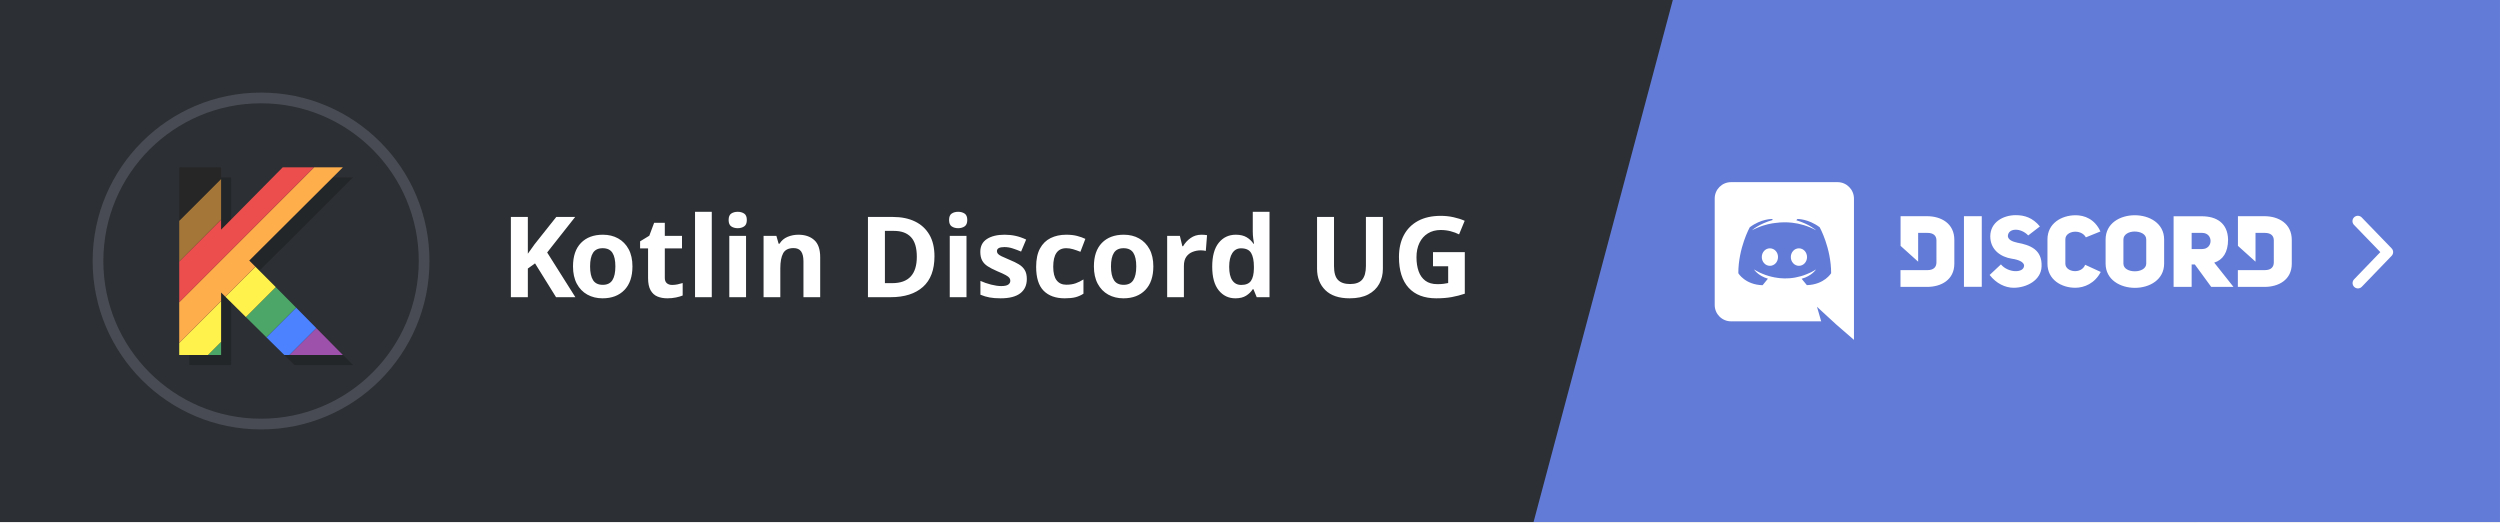
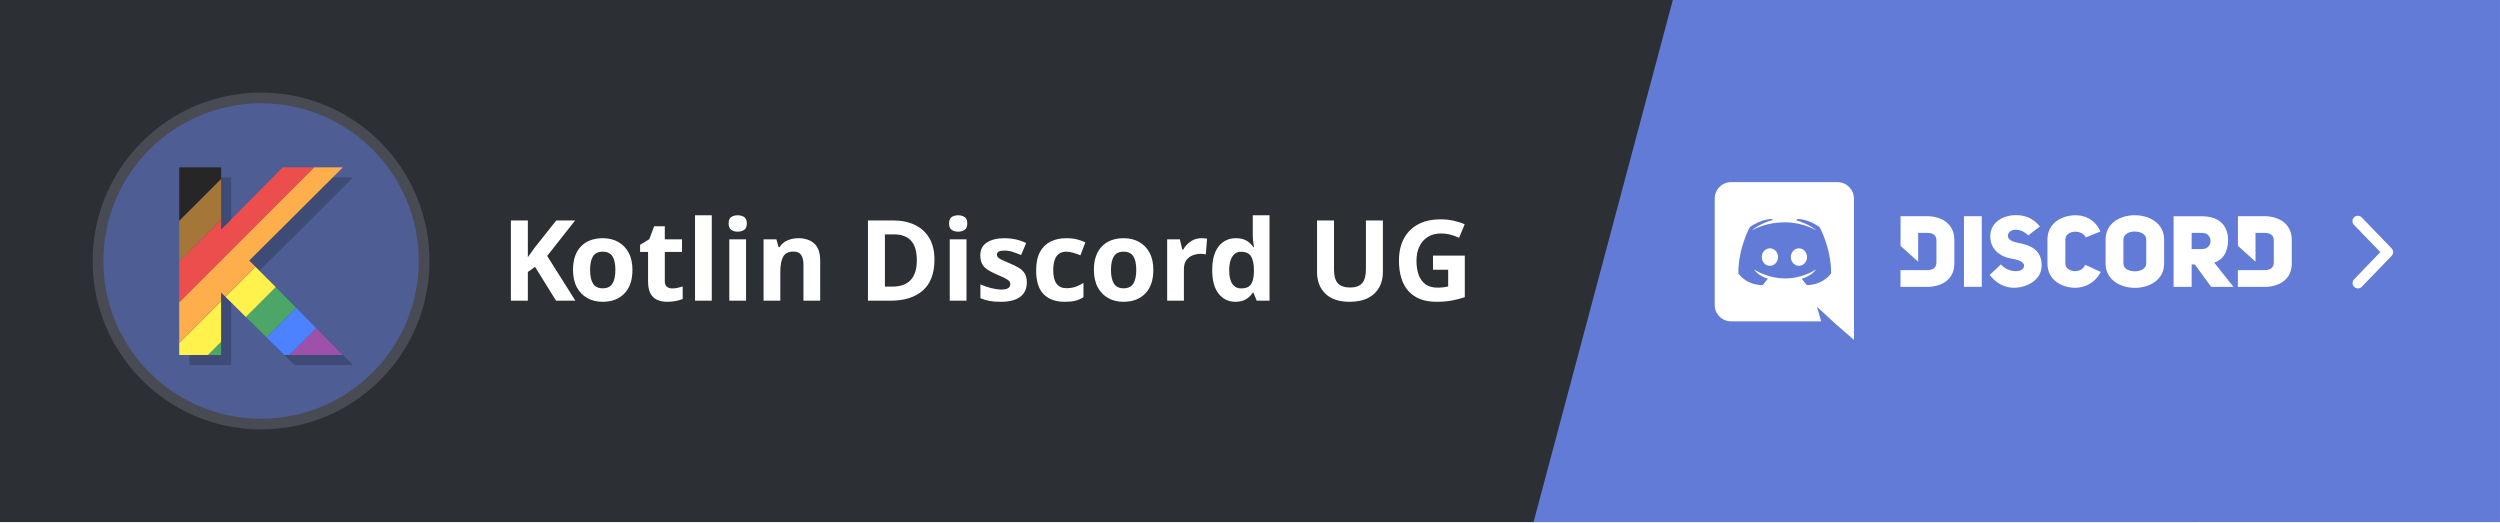
<svg xmlns="http://www.w3.org/2000/svg" width="100%" height="100%" viewBox="0 0 4853 1014" version="1.1" xml:space="preserve" style="fill-rule:evenodd;clip-rule:evenodd;stroke-linejoin:round;stroke-miterlimit:2;">
  <g id="Background">
    <rect x="0" y="0" width="4266.67" height="1013.33" style="fill:#2c2f33;" />
    <path d="M4852.98,0l0,1013.33l-1876.03,0l270.302,-1013.33l1605.73,0Z" style="fill:#627bd6;" />
  </g>
  <g id="Logo">
-     <circle cx="506.766" cy="506.667" r="316.54" style="fill:#2c2f33;stroke:#484b53;stroke-width:20.83px;" />
+     <circle cx="506.766" cy="506.667" r="316.54" style="fill:#4e5e94;stroke:#484b53;stroke-width:20.83px;" />
    <path id="Shadow" d="M448.838,587.41l0,121.264l-81.285,0l0,-364.32l81.285,0l0,120.999l119.658,-120.999l116.773,0l-120.09,120.09l-61.684,60.91l60.014,60.014l121.76,123.306l-113.808,0l-122.623,-121.264Z" style="fill-opacity:0.2;fill-rule:nonzero;" />
    <g id="Logo1">
      <path d="M561.926,689.103l52.18,-52.181l51.527,52.181l-103.707,0Z" style="fill:#9e51ab;" />
      <path d="M517.061,654.806l57.743,-57.686l39.302,39.802l-52.18,52.181l-10.101,-0.001l-34.764,-34.296Z" style="fill:#4c82ff;" />
      <path d="M403.718,689.103l25.485,-25.485l0,25.485l-25.485,0Z" style="fill:#4ca667;" />
      <path d="M477.277,615.486l58.095,-58.133l39.432,39.767l-57.743,57.686l-39.784,-39.32Z" style="fill:#4ca667;" />
      <path d="M347.917,665.801l81.286,-81.286l0,79.103l-25.485,25.485l-55.801,0l0,-23.302Z" style="fill:#fff24c;" />
      <path d="M437.558,576.102l58.338,-58.283l39.476,39.534l-58.095,58.133l-39.719,-39.384Z" style="fill:#fff24c;" />
      <path d="M347.917,586.697l261.915,-261.915l55.801,0l-181.774,181.001l11.99,11.99l-58.291,58.329l-8.355,-8.263l0,16.624l-81.286,81.338l0,-79.104Z" style="fill:#ffae4c;" />
      <path d="M347.917,507.593l81.286,-81.285l0,19.473l119.657,-120.999l60.778,0l-261.721,261.915l0,-79.104Z" style="fill:#ec4e4e;" />
      <path d="M347.917,428.49l81.286,-81.286l0,79l-81.286,81.339l0,-79.053Z" style="fill:#a47637;" />
      <path d="M347.917,324.782l81.286,0l0,22.294l-81.286,81.337l0,-103.631Z" style="fill:#262626;" />
    </g>
  </g>
  <g id="Text">
-     <text x="972.078px" y="576.904px" style="font-family:'UniSansHeavyCAPS', 'Uni Sans';font-weight:900;font-size:218.11px;fill:#fff;">K<tspan x="1102.51px 1246.24px " y="576.904px 576.904px ">ot</tspan>lin Discord UG</text>
+     <text x="972.078px" y="583.656px" style="font-family:'UniSansHeavyCAPS', 'Uni Sans';font-weight:900;font-size:218.11px;fill:#fff;">K<tspan x="1102.51px 1246.24px " y="583.656px 583.656px ">ot</tspan>lin Discord UG</text>
  </g>
  <g id="Discord">
    <g>
      <path d="M3492.08,482.042c-8.8,0 -15.747,7.565 -15.747,16.983c0,9.417 7.101,16.982 15.747,16.982c8.8,0 15.747,-7.565 15.747,-16.982c0,-9.418 -7.102,-16.983 -15.747,-16.983Zm-56.35,0c-8.8,0 -15.748,7.565 -15.748,16.983c0,9.417 7.102,16.982 15.748,16.982c8.799,0 15.747,-7.565 15.747,-16.982c0.154,-9.418 -6.948,-16.983 -15.747,-16.983Z" style="fill:#fff;fill-rule:nonzero;" />
      <path d="M3567.11,353.595l-206.875,0c-17.446,0 -31.649,14.203 -31.649,31.648l0,206.875c0,17.446 14.203,31.649 31.649,31.649l175.072,0l-8.183,-28.252l19.761,18.217l18.681,17.137l33.347,28.87l0,-274.496c-0.154,-17.445 -14.358,-31.648 -31.803,-31.648Zm-59.593,199.927c0,0 -5.558,-6.638 -10.189,-12.35c20.224,-5.713 27.944,-18.218 27.944,-18.218c-6.33,4.169 -12.351,7.102 -17.755,9.109c-7.719,3.242 -15.129,5.249 -22.385,6.638c-14.821,2.779 -28.407,2.007 -39.986,-0.154c-8.8,-1.698 -16.365,-4.014 -22.695,-6.638c-3.55,-1.39 -7.41,-3.088 -11.27,-5.25c-0.463,-0.308 -0.926,-0.463 -1.389,-0.771c-0.309,-0.155 -0.463,-0.309 -0.618,-0.309c-2.778,-1.544 -4.322,-2.625 -4.322,-2.625c0,0 7.41,12.197 27.017,18.063c-4.632,5.867 -10.344,12.66 -10.344,12.66c-34.119,-1.081 -47.087,-23.312 -47.087,-23.312c0,-49.249 22.231,-89.235 22.231,-89.235c22.232,-16.519 43.228,-16.056 43.228,-16.056l1.544,1.853c-27.789,7.874 -40.449,20.07 -40.449,20.07c0,0 3.397,-1.853 9.109,-4.323c16.519,-7.256 29.642,-9.108 35.045,-9.726c0.926,-0.154 1.698,-0.309 2.625,-0.309c9.417,-1.235 20.07,-1.544 31.185,-0.308c14.667,1.698 30.414,6.021 46.47,14.666c0,0 -12.196,-11.579 -38.442,-19.452l2.162,-2.471c0,0 21.15,-0.463 43.227,16.056c0,0 22.232,39.986 22.232,89.235c0,-0.155 -12.969,22.077 -47.088,23.157Zm233.121,-133.851l-51.256,0l0,57.585l34.119,30.723l0,-55.887l18.217,0c11.579,0 17.292,5.558 17.292,14.512l0,42.764c0,8.955 -5.404,14.976 -17.292,14.976l-52.49,0l0,32.575l51.255,0c27.481,0.154 53.263,-13.586 53.263,-45.08l0,-46.007c0.154,-32.112 -25.628,-46.161 -53.108,-46.161Zm268.629,92.168l0,-47.242c0,-16.982 30.568,-20.842 39.831,-3.86l28.252,-11.424c-11.115,-24.393 -31.34,-31.495 -48.168,-31.495c-27.48,0 -54.652,15.902 -54.652,46.779l0,47.242c0,31.185 27.172,46.778 54.035,46.778c17.291,0 37.978,-8.491 49.403,-30.722l-30.26,-13.895c-7.41,18.989 -38.441,14.358 -38.441,-2.161Zm-93.403,-40.758c-10.652,-2.316 -17.754,-6.175 -18.217,-12.814c0.617,-15.901 25.164,-16.519 39.522,-1.235l22.695,-17.445c-14.204,-17.291 -30.26,-21.923 -46.779,-21.923c-25.164,0 -49.557,14.203 -49.557,41.066c0,26.091 20.07,40.14 42.147,43.537c11.27,1.544 23.775,6.021 23.466,13.74c-0.926,14.666 -31.185,13.895 -44.926,-2.779l-21.922,20.533c12.814,16.519 30.259,24.856 46.624,24.856c25.164,0 53.108,-14.512 54.189,-41.066c1.544,-33.502 -22.849,-41.993 -47.242,-46.47Zm-103.437,85.683l34.582,0l0,-137.093l-34.582,0l0,137.093Zm583.11,-137.093l-51.256,0l0,57.585l34.119,30.723l0,-55.887l18.217,0c11.579,0 17.291,5.558 17.291,14.512l0,42.764c0,8.955 -5.403,14.976 -17.291,14.976l-52.49,0l0,32.575l51.41,0c27.48,0.154 53.262,-13.586 53.262,-45.08l0,-46.007c0,-32.112 -25.782,-46.161 -53.262,-46.161Zm-251.493,-1.853c-28.406,0 -56.659,15.439 -56.659,47.088l0,46.778c0,31.34 28.407,47.087 56.968,47.087c28.407,0 56.659,-15.747 56.659,-47.087l0,-46.778c0,-31.495 -28.561,-47.088 -56.968,-47.088Zm22.232,93.866c0,9.881 -11.116,14.975 -22.077,14.975c-11.116,0 -22.232,-4.785 -22.232,-14.975l0,-46.778c0,-10.035 10.807,-15.439 21.614,-15.439c11.27,0 22.695,4.786 22.695,15.439l0,46.778Zm158.861,-46.778c-0.772,-32.112 -22.694,-45.081 -50.947,-45.081l-54.806,0l0,137.094l35.045,0l0,-43.537l6.176,0l31.803,43.537l43.227,0l-37.361,-47.087c16.519,-5.25 26.863,-19.607 26.863,-44.926Zm-50.329,18.526l-20.379,0l0,-31.34l20.379,0c21.768,0 21.768,31.34 0,31.34Z" style="fill:#fff;fill-rule:nonzero;" />
    </g>
    <path d="M4577.03,429.284l58.113,60.102l-57.908,60.08" style="fill:none;stroke:#fff;stroke-width:20.83px;stroke-linecap:round;stroke-miterlimit:1.5;" />
  </g>
</svg>
